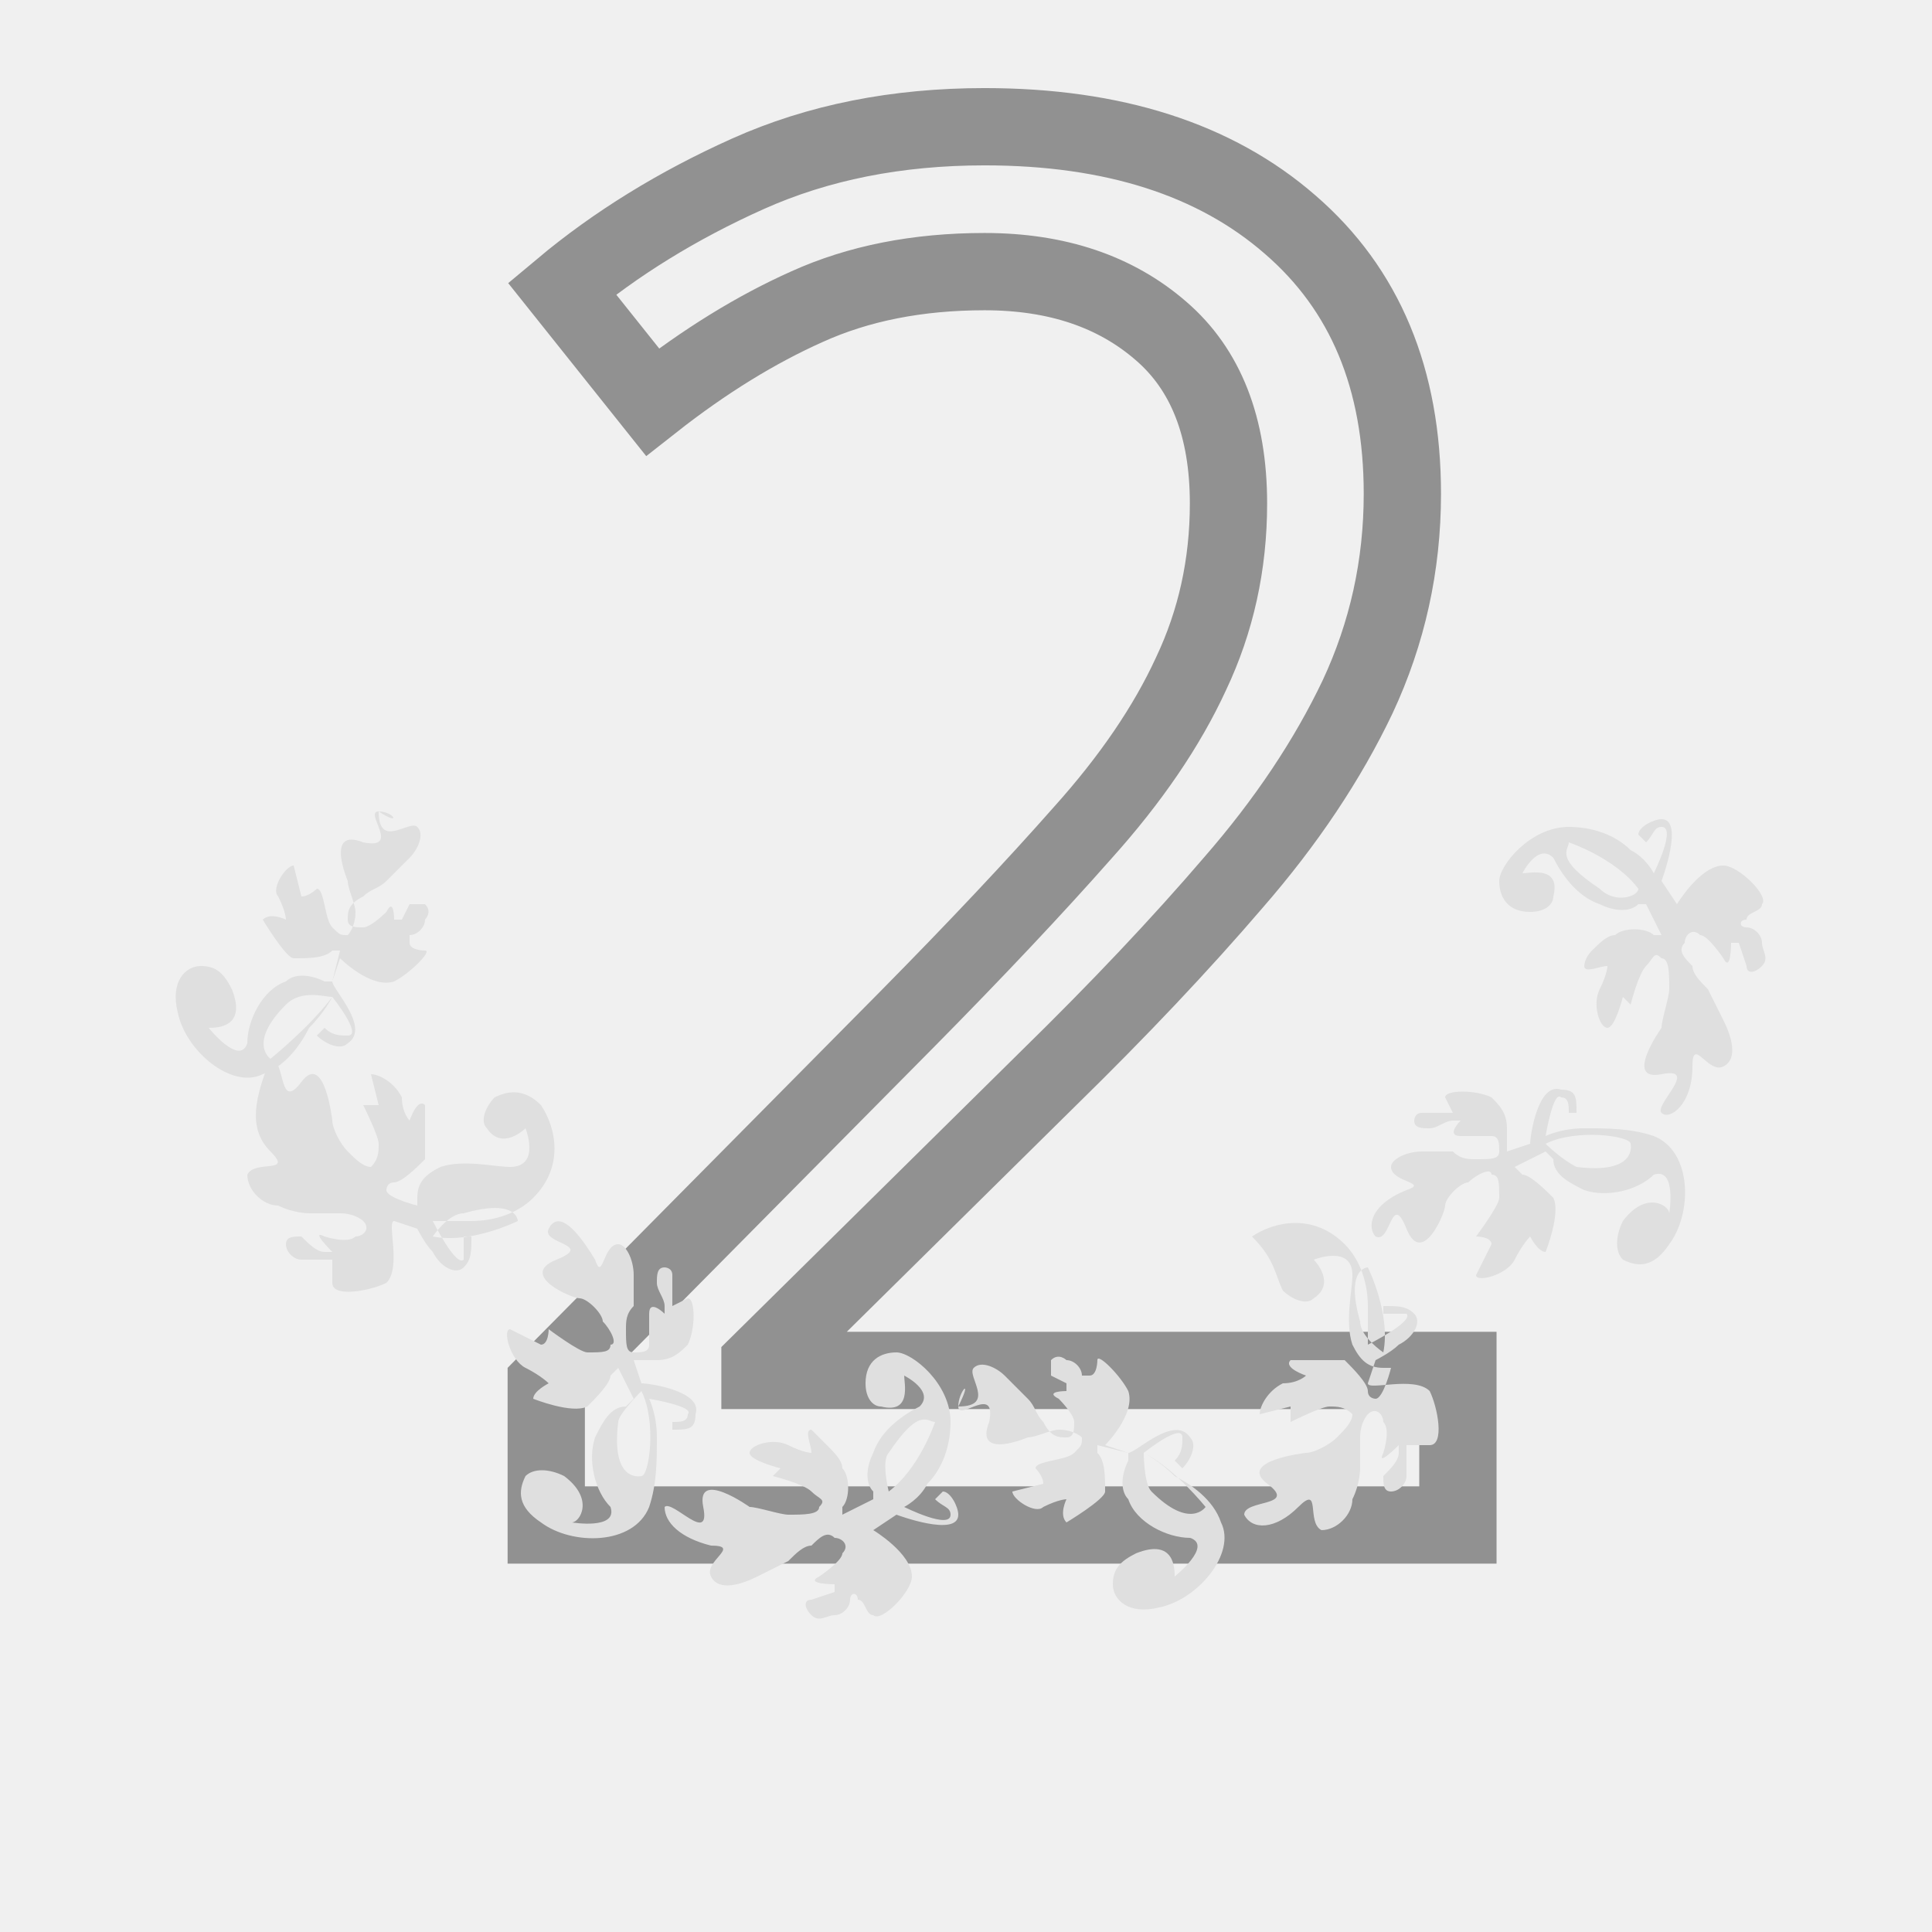
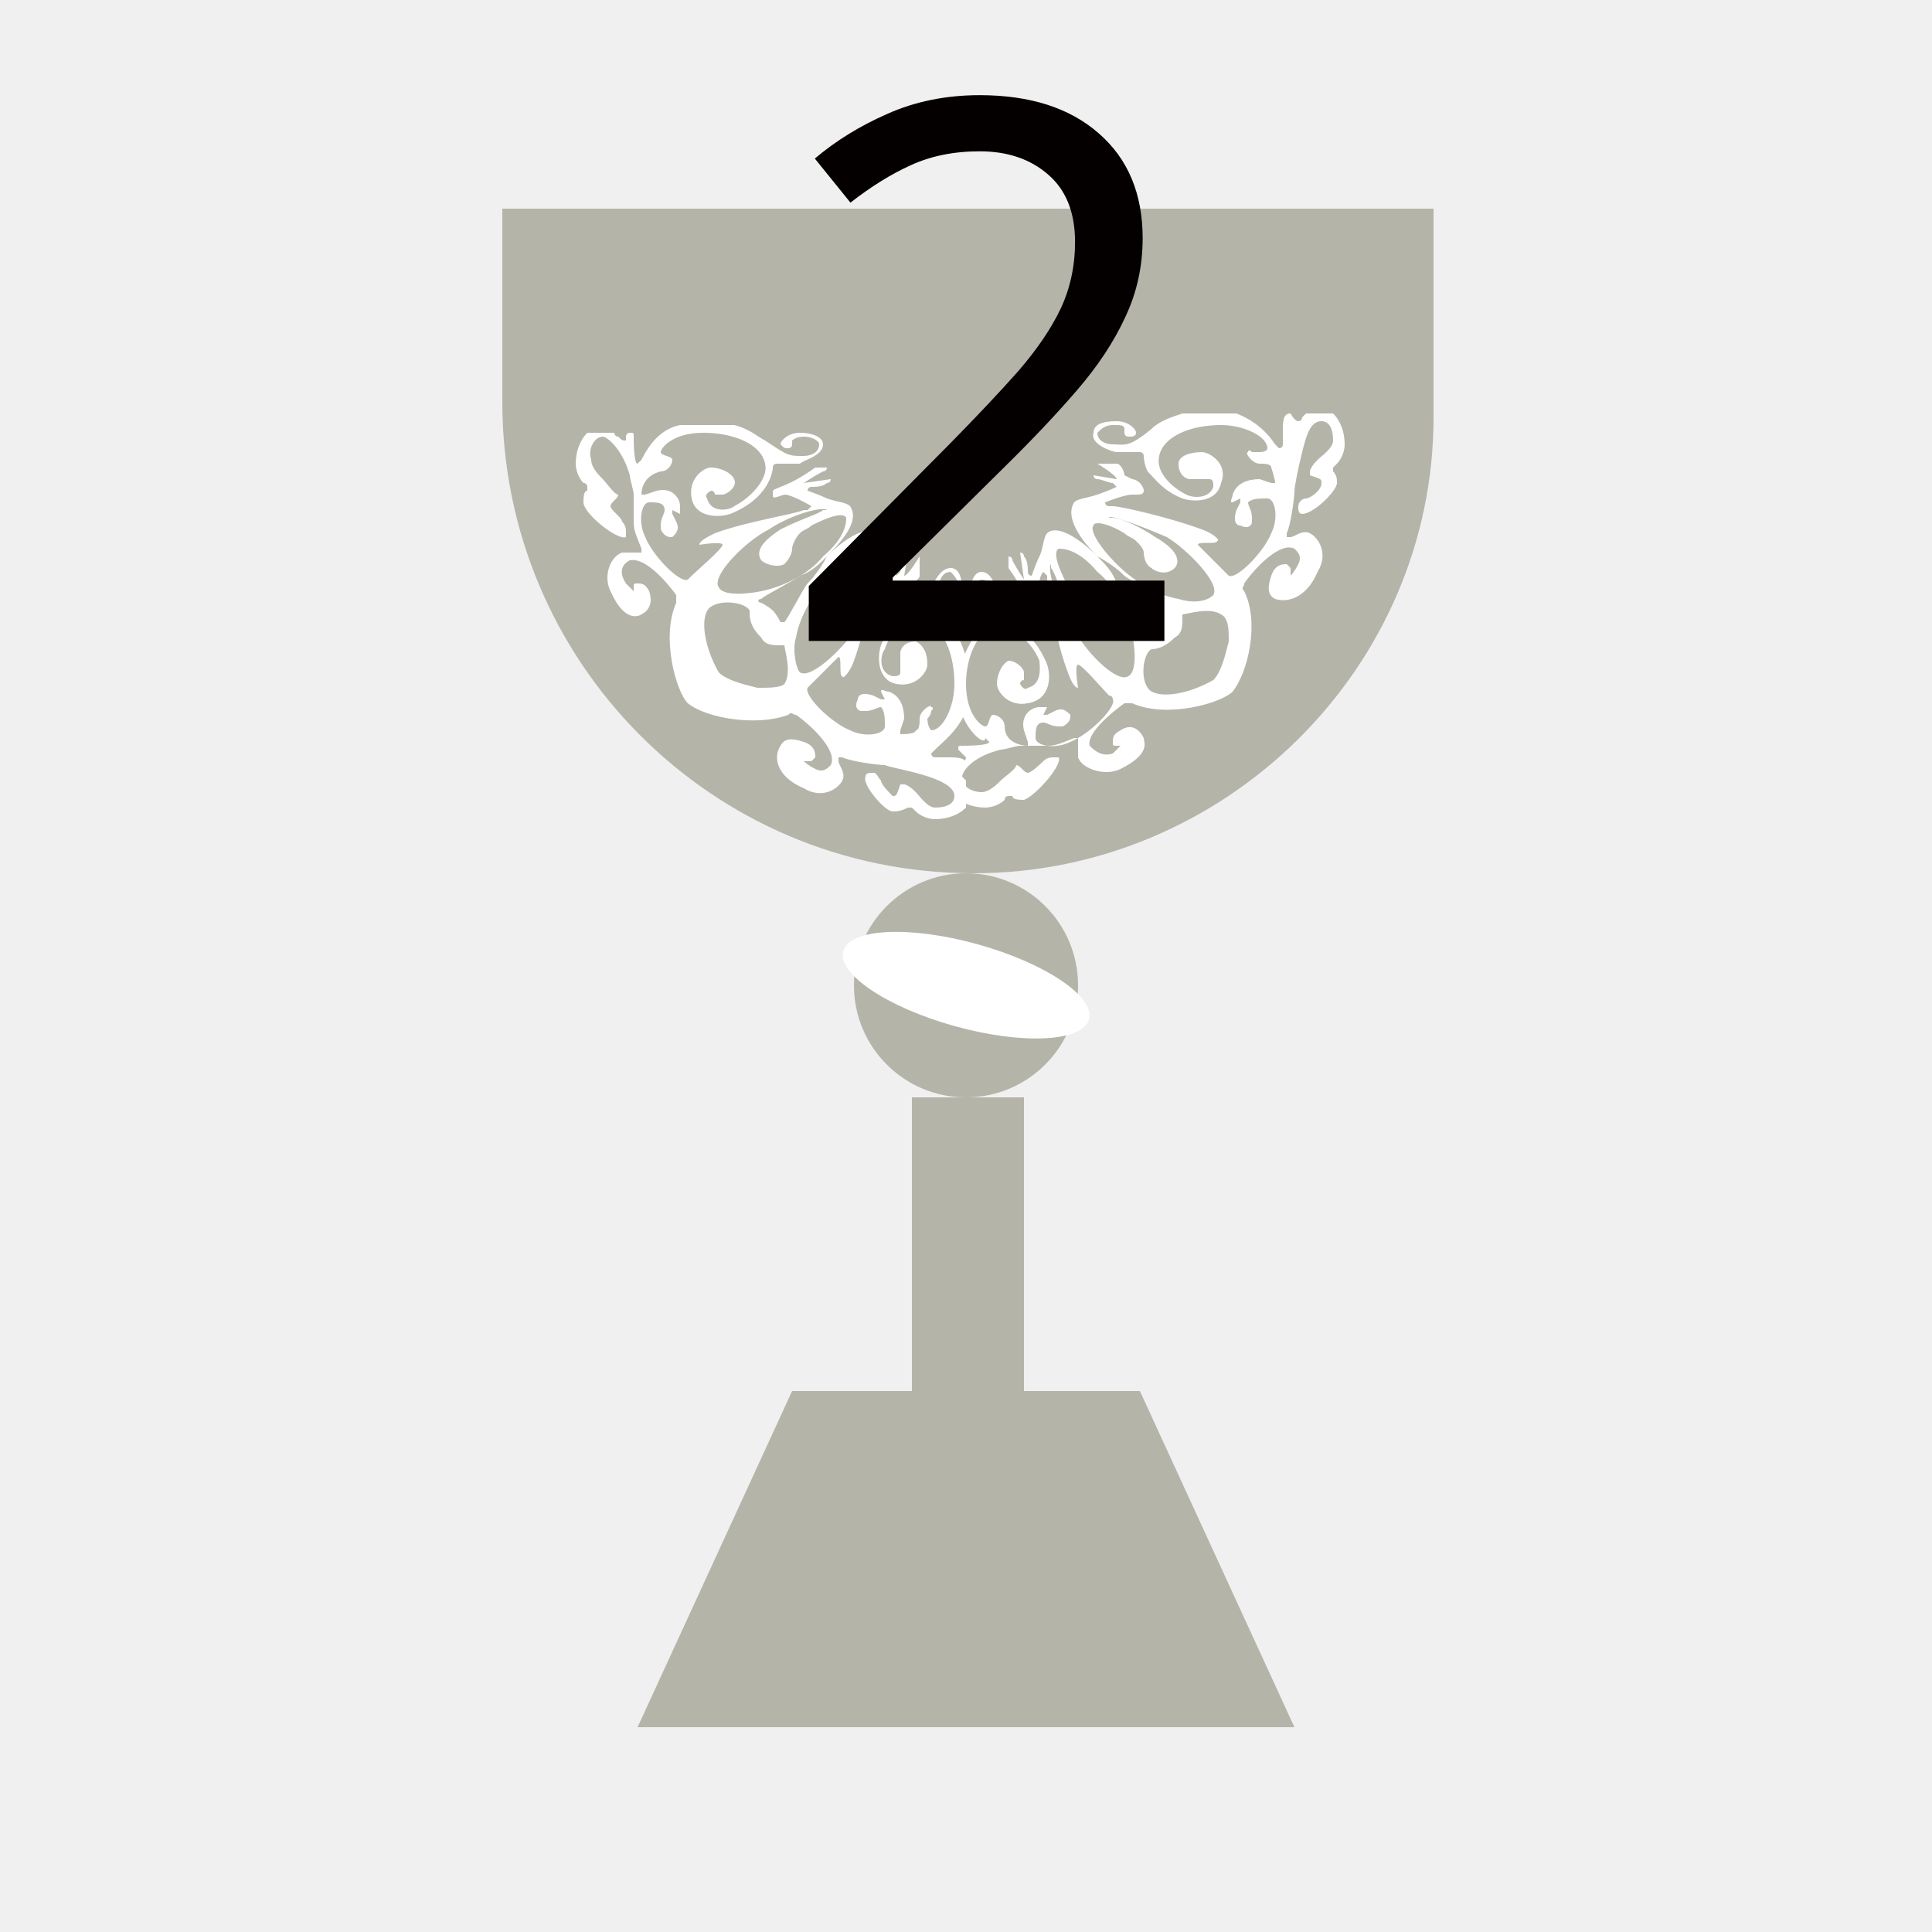
- <svg xmlns="http://www.w3.org/2000/svg" version="1.1" id="Layer_1" x="0px" y="0px" viewBox="0 0 25 25" style="enable-background:new 0 0 25 25;" xml:space="preserve">
+ <svg xmlns="http://www.w3.org/2000/svg" version="1.1" id="Layer_1" x="0px" y="0px" viewBox="0 0 50 50" style="enable-background:new 0 0 50 50;" xml:space="preserve">
  <style type="text/css">
- 	.st0{fill:none;stroke:#919191;stroke-miterlimit:10;}
- 	.st1{font-family:'Castellar';}
- 	.st2{font-size:25px;}
- 	.st3{fill:none;}
- 	.st4{fill:#DFDFDF;}
+ 	.st0{fill:#B4B4A9;}
+ 	.st1{fill:#FFFFFF;}
+ 	.st2{fill:#040000;}
+ 	.st3{font-family:'MyriadPro-Regular';}
+ 	.st4{font-size:19.519px;}
</style>
-   <text transform="matrix(1 0 0 1 5.8653 19.7336)" class="st0 st1 st2">2</text>
+   <circle class="st0" cx="25" cy="25.5" r="2.9" />
+   <rect x="23.6" y="28.4" class="st0" width="2.9" height="7.6" />
+   <polygon class="st0" points="33.5,44.7 16.5,44.7 20.5,36 29.5,36 " />
+   <ellipse transform="matrix(0.2678 -0.9635 0.9635 0.2678 -6.2617 42.7549)" class="st1" cx="25" cy="25.5" rx="1.1" ry="3.3" />
+   <path class="st0" d="M25.2,22.6L25.2,22.6c-6.8,0-12.2-5.5-12.2-12.2v-5h24.1v5.4C37.1,17.3,31.7,22.6,25.2,22.6z" />
  <g>
    <g>
      <g>
        <g>
-           <g>
-             <g>
-               <path class="st3" d="M12.5,13.4l-0.1,11.1c3.6,0.1,7.3-1.4,9.9-4c2.6-2.5,4.2-6.2,4.2-9.8l-11.1-0.1c0,0.8-0.3,1.5-0.8,2        C13.9,13.1,13.2,13.4,12.5,13.4z" />
-             </g>
-             <path class="st4" d="M16.8,19.5c0.3-0.3,0.1,0.2,0.3,0.3c0.2,0,0.4-0.2,0.4-0.4c0.1-0.2,0.1-0.4,0.1-0.4c0-0.1,0-0.2,0-0.4       c0-0.2,0.1-0.3,0.1-0.3c0.1-0.1,0.2,0,0.2,0.1c0.1,0.1,0,0.4,0,0.4c-0.1,0.2,0.2-0.1,0.2-0.1v0.1c0,0.1-0.1,0.2-0.2,0.3       c0,0.1,0,0.2,0.1,0.2s0.2-0.1,0.2-0.2s0-0.2,0-0.3c0-0.1,0-0.1,0-0.1h0.3c0.2,0,0.1-0.5,0-0.7c-0.2-0.2-0.8,0-0.8-0.1l0.1-0.3       c0,0,0.2-0.1,0.3-0.2c0.2-0.1,0.3-0.3,0.2-0.4c-0.1-0.1-0.2-0.1-0.4-0.1V17c0.1,0,0.2,0,0.3,0c0.1,0.1-0.5,0.4-0.5,0.4       s0-0.2,0-0.5s-0.1-0.6-0.3-0.8c-0.4-0.4-0.9-0.3-1.2-0.1c0.3,0.3,0.3,0.5,0.4,0.7c0.1,0.1,0.3,0.2,0.4,0.1c0.3-0.2,0-0.5,0-0.5       s0.5-0.2,0.5,0.2c0,0.2-0.1,0.6,0,0.9c0.1,0.2,0.2,0.3,0.4,0.3H18c0,0-0.1,0.4-0.2,0.4c0,0-0.1,0-0.1-0.1s-0.2-0.3-0.3-0.4       c-0.1,0-0.2,0-0.4,0c-0.1,0-0.3,0-0.3,0c-0.1,0.1,0.2,0.2,0.2,0.2s-0.1,0.1-0.3,0.1c-0.2,0.1-0.3,0.3-0.3,0.4l0.4-0.1v0.2       c0,0,0.4-0.2,0.5-0.2s0.2,0,0.3,0.1c0,0.1-0.1,0.2-0.2,0.3c-0.1,0.1-0.3,0.2-0.4,0.2c0,0-0.9,0.1-0.5,0.4s-0.3,0.2-0.3,0.4       C16.2,19.8,16.5,19.8,16.8,19.5z M17.6,17.1c-0.2-0.7,0.1-0.7,0.1-0.7s0.3,0.6,0.2,1.1C17.9,17.5,17.6,17.3,17.6,17.1z" />
-             <path class="st4" d="M21.9,13.8c0-0.4,0.2,0.1,0.4,0s0.1-0.4,0-0.6s-0.2-0.4-0.2-0.4c-0.1-0.1-0.2-0.2-0.2-0.3       c-0.1-0.1-0.2-0.2-0.1-0.3c0-0.1,0.1-0.2,0.2-0.1c0.1,0,0.3,0.3,0.3,0.3c0.1,0.2,0.1-0.2,0.1-0.2h0.1l0.1,0.3       c0,0.1,0.1,0.1,0.2,0c0.1-0.1,0-0.2,0-0.3c0-0.1-0.1-0.2-0.2-0.2c-0.1,0-0.1-0.1,0-0.1c0-0.1,0.2-0.1,0.2-0.2       c0.1-0.1-0.3-0.5-0.5-0.5c-0.3,0-0.6,0.5-0.6,0.5l-0.2-0.3c0,0,0.3-0.8,0-0.8c-0.1,0-0.3,0.1-0.3,0.2l0.1,0.1       c0.1-0.1,0.1-0.2,0.2-0.2c0.2,0-0.1,0.6-0.1,0.6s-0.1-0.2-0.3-0.3c-0.2-0.2-0.5-0.3-0.8-0.3c-0.5,0-0.9,0.5-0.9,0.7       s0.1,0.4,0.4,0.4c0.2,0,0.3-0.1,0.3-0.2c0.1-0.4-0.3-0.3-0.4-0.3c0,0,0.2-0.4,0.4-0.2c0.1,0.2,0.3,0.5,0.6,0.6       c0.2,0.1,0.4,0.1,0.5,0c0,0,0,0,0.1,0l0.2,0.4h-0.1c-0.1-0.1-0.4-0.1-0.5,0c-0.1,0-0.2,0.1-0.3,0.2c-0.1,0.1-0.1,0.2-0.1,0.2       c0,0.1,0.2,0,0.3,0c0,0,0,0.1-0.1,0.3c-0.1,0.2,0,0.5,0.1,0.5s0.2-0.4,0.2-0.4l0.1,0.1c0,0,0.1-0.4,0.2-0.5       c0.1-0.1,0.1-0.2,0.2-0.1c0.1,0,0.1,0.2,0.1,0.4c0,0.1-0.1,0.4-0.1,0.5c0,0-0.5,0.7,0,0.6s-0.1,0.4,0,0.5S21.9,14.3,21.9,13.8z        M20.7,11.5c-0.6-0.4-0.4-0.5-0.4-0.6c0,0,0.6,0.2,0.9,0.6C21.2,11.6,20.9,11.7,20.7,11.5z" />
-             <path class="st4" d="M17.8,16c0.2,0.1,0.2-0.6,0.4-0.1c0.2,0.5,0.5-0.2,0.5-0.3c0-0.1,0.2-0.3,0.3-0.3c0.1-0.1,0.3-0.2,0.3-0.1       c0.1,0,0.1,0.1,0.1,0.3c0,0.1-0.3,0.5-0.3,0.5s0.2,0,0.2,0.1l-0.2,0.4c0,0.1,0.4,0,0.5-0.2c0.1-0.2,0.2-0.3,0.2-0.3       s0.1,0.2,0.2,0.2c0,0,0.2-0.5,0.1-0.7c-0.1-0.1-0.3-0.3-0.4-0.3l-0.1-0.1l0.4-0.2c0,0,0,0,0.1,0.1c0,0.2,0.2,0.3,0.4,0.4       c0.3,0.1,0.7,0,0.9-0.2c0.3-0.1,0.2,0.5,0.2,0.5c0-0.1-0.3-0.3-0.6,0.1c-0.1,0.2-0.1,0.4,0,0.5c0.2,0.1,0.4,0.1,0.6-0.2       c0.3-0.4,0.3-1.2-0.2-1.4c-0.3-0.1-0.6-0.1-0.9-0.1c-0.3,0-0.5,0.1-0.5,0.1s0.1-0.6,0.2-0.5c0.1,0,0.1,0.1,0.1,0.2h0.1       c0-0.2,0-0.3-0.2-0.3c-0.3-0.1-0.4,0.6-0.4,0.7l-0.3,0.1c0,0,0-0.1,0-0.3c0-0.2-0.1-0.3-0.2-0.4c-0.2-0.1-0.6-0.1-0.6,0       l0.1,0.2c0,0,0,0-0.1,0s-0.2,0-0.3,0c-0.1,0-0.1,0.1-0.1,0.1c0,0.1,0.1,0.1,0.2,0.1s0.2-0.1,0.3-0.1h0.1c0,0-0.2,0.2,0,0.2       c0,0,0.3,0,0.4,0s0.1,0.1,0.1,0.2S19.3,15,19.1,15c-0.1,0-0.2,0-0.3-0.1c0,0-0.2,0-0.4,0c-0.2,0-0.4,0.1-0.4,0.2       c0,0.2,0.5,0.2,0.2,0.3C17.7,15.6,17.7,15.9,17.8,16z M20,14.8c0.4-0.2,1.1-0.1,1.1,0c0,0,0.1,0.4-0.7,0.3       C20.2,15,20,14.8,20,14.8z" />
-             <path class="st4" d="M12.4,18.2c0,0.2,0.5-0.3,0.4,0.2c-0.2,0.5,0.5,0.2,0.5,0.2c0.1,0,0.3-0.1,0.4-0.1c0.2,0,0.3,0.1,0.3,0.1       c0,0.1,0,0.1-0.1,0.2s-0.5,0.1-0.5,0.2c0,0,0.1,0.1,0.1,0.2l-0.4,0.1c0,0.1,0.3,0.3,0.4,0.2c0.2-0.1,0.3-0.1,0.3-0.1       s-0.1,0.2,0,0.3c0,0,0.5-0.3,0.5-0.4c0-0.2,0-0.4-0.1-0.5c0-0.1,0-0.1,0-0.1l0.4,0.1v0.1c-0.1,0.2-0.1,0.4,0,0.5       c0.1,0.3,0.5,0.5,0.8,0.5c0.3,0.1-0.2,0.5-0.2,0.5c0-0.1,0-0.5-0.5-0.3c-0.2,0.1-0.3,0.2-0.3,0.4s0.2,0.4,0.6,0.3       c0.5-0.1,1-0.7,0.8-1.1c-0.1-0.3-0.4-0.5-0.6-0.6c-0.2-0.2-0.4-0.3-0.4-0.3s0.5-0.4,0.5-0.2c0,0.1,0,0.2-0.1,0.3l0.1,0.1       c0.1-0.1,0.2-0.3,0.1-0.4c-0.2-0.3-0.7,0.2-0.8,0.2l-0.3-0.1c0,0,0.4-0.4,0.3-0.7c-0.1-0.2-0.4-0.5-0.4-0.4c0,0,0,0.2-0.1,0.2       H14c0-0.1-0.1-0.2-0.2-0.2c0,0-0.1-0.1-0.2,0c0,0.1,0,0.1,0,0.2l0.2,0.1V18c0,0-0.3,0-0.1,0.1c0,0,0.2,0.2,0.2,0.3       c0,0.1,0,0.2-0.1,0.2s-0.2,0-0.3-0.2c-0.1-0.1-0.1-0.2-0.2-0.3c0,0-0.1-0.1-0.3-0.3c-0.1-0.1-0.3-0.2-0.4-0.1       S12.9,18.2,12.4,18.2C12.6,17.8,12.4,18,12.4,18.2z M14.8,18.8c0.4,0.2,0.8,0.7,0.8,0.7s-0.2,0.3-0.7-0.2       C14.8,19.2,14.8,18.8,14.8,18.8z" />
-           </g>
-           <g>
-             <g>
-               <path class="st3" d="M9.7,10.5l-11.2-0.1c-0.1,3.6,1.4,7.3,4,9.9c2.5,2.6,6.2,4.2,9.8,4.2l0.2-11.1c-0.8,0-1.5-0.3-2-0.8        C10,12,9.7,11.3,9.7,10.5z" />
-             </g>
-             <path class="st4" d="M3.5,14.9c0.3,0.3-0.2,0.1-0.3,0.3c0,0.2,0.2,0.4,0.4,0.4C3.8,15.7,4,15.7,4,15.7c0.1,0,0.2,0,0.4,0       c0.2,0,0.3,0.1,0.3,0.1c0.1,0.1,0,0.2-0.1,0.2c-0.1,0.1-0.4,0-0.4,0c-0.2-0.1,0.1,0.2,0.1,0.2H4.2c-0.1,0-0.2-0.1-0.3-0.2       c-0.1,0-0.2,0-0.2,0.1s0.1,0.2,0.2,0.2c0.1,0,0.2,0,0.3,0c0.1,0,0.1,0,0.1,0v0.3c0,0.2,0.5,0.1,0.7,0c0.2-0.2,0-0.8,0.1-0.8       l0.3,0.1c0,0,0.1,0.2,0.2,0.3c0.1,0.2,0.3,0.3,0.4,0.2c0.1-0.1,0.1-0.2,0.1-0.4H6c0,0.1,0,0.2,0,0.3c-0.1,0.1-0.4-0.5-0.4-0.5       s0.2,0,0.5,0s0.6-0.1,0.8-0.3c0.4-0.4,0.3-0.9,0.1-1.2c-0.2-0.2-0.4-0.2-0.6-0.1c-0.1,0.1-0.2,0.3-0.1,0.4c0.2,0.3,0.5,0,0.5,0       s0.2,0.5-0.2,0.5c-0.2,0-0.6-0.1-0.9,0c-0.2,0.1-0.3,0.2-0.3,0.4v0.1c0,0-0.4-0.1-0.4-0.2c0,0,0-0.1,0.1-0.1s0.3-0.2,0.4-0.3       c0-0.1,0-0.2,0-0.4c0-0.1,0-0.3,0-0.3c-0.1-0.1-0.2,0.2-0.2,0.2s-0.1-0.1-0.1-0.3c-0.1-0.2-0.3-0.3-0.4-0.3l0.1,0.4H4.7       c0,0,0.2,0.4,0.2,0.5s0,0.2-0.1,0.3c-0.1,0-0.2-0.1-0.3-0.2c-0.1-0.1-0.2-0.3-0.2-0.4c0,0-0.1-0.9-0.4-0.5s-0.2-0.3-0.4-0.3       C3.3,14.2,3.2,14.6,3.5,14.9z M6,15.7c0.7-0.2,0.7,0.1,0.7,0.1S6.1,16.1,5.6,16C5.6,16,5.8,15.7,6,15.7z" />
-             <path class="st4" d="M9.2,20c0.4,0-0.1,0.2,0,0.4c0.1,0.2,0.4,0.1,0.6,0s0.4-0.2,0.4-0.2c0.1-0.1,0.2-0.2,0.3-0.2       c0.1-0.1,0.2-0.2,0.3-0.1c0.1,0,0.2,0.1,0.1,0.2c0,0.1-0.3,0.3-0.3,0.3c-0.2,0.1,0.2,0.1,0.2,0.1v0.1l-0.3,0.1       c-0.1,0-0.1,0.1,0,0.2s0.2,0,0.3,0c0.1,0,0.2-0.1,0.2-0.2c0-0.1,0.1-0.1,0.1,0c0.1,0,0.1,0.2,0.2,0.2c0.1,0.1,0.5-0.3,0.5-0.5       c0-0.3-0.5-0.6-0.5-0.6l0.3-0.2c0,0,0.8,0.3,0.8,0c0-0.1-0.1-0.3-0.2-0.3l-0.1,0.1c0.1,0.1,0.2,0.1,0.2,0.2       c0,0.2-0.6-0.1-0.6-0.1s0.2-0.1,0.3-0.3c0.2-0.2,0.3-0.5,0.3-0.8c0-0.5-0.5-0.9-0.7-0.9s-0.4,0.1-0.4,0.4       c0,0.2,0.1,0.3,0.2,0.3c0.4,0.1,0.3-0.3,0.3-0.4c0,0,0.4,0.2,0.2,0.4c-0.2,0.1-0.5,0.3-0.6,0.6c-0.1,0.2-0.1,0.4,0,0.5       c0,0,0,0,0,0.1l-0.4,0.2v-0.1c0.1-0.1,0.1-0.4,0-0.5c0-0.1-0.1-0.2-0.2-0.3c-0.1-0.1-0.2-0.2-0.2-0.2c-0.1,0,0,0.2,0,0.3       c0,0-0.1,0-0.3-0.1c-0.2-0.1-0.5,0-0.5,0.1s0.4,0.2,0.4,0.2L10,19.1c0,0,0.4,0.1,0.5,0.2s0.2,0.1,0.1,0.2       c0,0.1-0.2,0.1-0.4,0.1c-0.1,0-0.4-0.1-0.5-0.1c0,0-0.7-0.5-0.6,0s-0.4-0.1-0.5,0C8.6,19.7,8.8,19.9,9.2,20z M11.5,18.8       c0.4-0.6,0.5-0.4,0.6-0.4c0,0-0.2,0.6-0.6,0.9C11.5,19.3,11.4,18.9,11.5,18.8z" />
-             <path class="st4" d="M7.1,15.9c-0.1,0.2,0.6,0.2,0.1,0.4c-0.5,0.2,0.2,0.5,0.3,0.5c0.1,0,0.3,0.2,0.3,0.3       c0.1,0.1,0.2,0.3,0.1,0.3c0,0.1-0.1,0.1-0.3,0.1c-0.1,0-0.5-0.3-0.5-0.3s0,0.2-0.1,0.2l-0.4-0.2c-0.1,0,0,0.4,0.2,0.5       s0.3,0.2,0.3,0.2S6.9,18,6.9,18.1c0,0,0.5,0.2,0.7,0.1c0.1-0.1,0.3-0.3,0.3-0.4L8,17.7l0.2,0.4c0,0,0,0-0.1,0.1       c-0.2,0-0.3,0.2-0.4,0.4c-0.1,0.3,0,0.7,0.2,0.9c0.1,0.3-0.5,0.2-0.5,0.2c0.1,0,0.3-0.3-0.1-0.6c-0.2-0.1-0.4-0.1-0.5,0       c-0.1,0.2-0.1,0.4,0.2,0.6C7.4,20,8.2,20,8.4,19.5c0.1-0.3,0.1-0.6,0.1-0.9s-0.1-0.5-0.1-0.5s0.6,0.1,0.5,0.2       c0,0.1-0.1,0.1-0.2,0.1v0.1c0.2,0,0.3,0,0.3-0.2c0.1-0.3-0.6-0.4-0.7-0.4l-0.1-0.3c0,0,0.1,0,0.3,0c0.2,0,0.3-0.1,0.4-0.2       c0.1-0.2,0.1-0.6,0-0.6l-0.2,0.1c0,0,0,0,0-0.1s0-0.2,0-0.3c0-0.1-0.1-0.1-0.1-0.1c-0.1,0-0.1,0.1-0.1,0.2s0.1,0.2,0.1,0.3V17       c0,0-0.2-0.2-0.2,0c0,0,0,0.3,0,0.4s-0.1,0.1-0.2,0.1s-0.1-0.1-0.1-0.3c0-0.1,0-0.2,0.1-0.3c0,0,0-0.2,0-0.4       c0-0.2-0.1-0.4-0.2-0.4c-0.2,0-0.2,0.5-0.3,0.2C7.4,15.8,7.2,15.7,7.1,15.9z M8.3,18c0.2,0.4,0.1,1.1,0,1.1       c0,0-0.4,0.1-0.3-0.7C8,18.3,8.3,18,8.3,18z" />
-             <path class="st4" d="M4.9,10.5c-0.2,0,0.3,0.5-0.2,0.4c-0.5-0.2-0.2,0.5-0.2,0.5c0,0.1,0.1,0.3,0.1,0.4c0,0.2-0.1,0.3-0.1,0.3       c-0.1,0-0.1,0-0.2-0.1s-0.1-0.5-0.2-0.5c0,0-0.1,0.1-0.2,0.1l-0.1-0.4c-0.1,0-0.3,0.3-0.2,0.4c0.1,0.2,0.1,0.3,0.1,0.3       s-0.2-0.1-0.3,0c0,0,0.3,0.5,0.4,0.5c0.2,0,0.4,0,0.5-0.1c0.1,0,0.1,0,0.1,0l-0.1,0.4H4.2c-0.2-0.1-0.4-0.1-0.5,0       c-0.3,0.1-0.5,0.5-0.5,0.8c-0.1,0.3-0.5-0.2-0.5-0.2c0.1,0,0.5,0,0.3-0.5c-0.1-0.2-0.2-0.3-0.4-0.3s-0.4,0.2-0.3,0.6       c0.1,0.5,0.7,1,1.1,0.8c0.3-0.1,0.5-0.4,0.6-0.6c0.2-0.2,0.3-0.4,0.3-0.4s0.4,0.5,0.2,0.5c-0.1,0-0.2,0-0.3-0.1l-0.1,0.1       c0.1,0.1,0.3,0.2,0.4,0.1c0.3-0.2-0.2-0.7-0.2-0.8l0.1-0.3c0,0,0.4,0.4,0.7,0.3c0.2-0.1,0.5-0.4,0.4-0.4c0,0-0.2,0-0.2-0.1       v-0.1c0.1,0,0.2-0.1,0.2-0.2c0,0,0.1-0.1,0-0.2c-0.1,0-0.1,0-0.2,0l-0.1,0.2H5.1c0,0,0-0.3-0.1-0.1c0,0-0.2,0.2-0.3,0.2       c-0.1,0-0.2,0-0.2-0.1s0-0.2,0.2-0.3c0.1-0.1,0.2-0.1,0.3-0.2c0,0,0.1-0.1,0.3-0.3c0.1-0.1,0.2-0.3,0.1-0.4S4.9,11,4.9,10.5       C5.2,10.7,5.1,10.5,4.9,10.5z M4.3,12.9c-0.3,0.4-0.8,0.8-0.8,0.8S3.2,13.5,3.7,13C3.9,12.8,4.2,12.9,4.3,12.9z" />
-           </g>
+           <path class="st1" d="M24.9,18.5l0-1.4c0.1-0.3,0.3-0.6,0.4-0.8c0.4-0.5,0.4-0.6,0.4-0.9c0-0.2-0.1-0.4-0.3-0.4      c-0.1,0-0.2,0.2-0.2,0.4c0,0.2,0.1,0.3,0.1,0.3c0,0,0.1,0,0.1,0c0.1,0,0.1,0.1,0.1,0.1c0,0.1,0,0.1-0.1,0.1      c-0.1,0-0.3-0.2-0.3-0.5c0-0.3,0.1-0.6,0.3-0.6c0.3,0,0.4,0.5,0.4,0.6c0,0.2,0,0.4,0,0.5c0,0,0,0.1,0,0.1c0,0,0,0.1,0.1,0.1      c0.1,0,0.8,0.1,1.2,1.1c0.1,0.3,0.1,0.9-0.5,1c-0.5,0.1-0.8-0.3-0.8-0.5c0-0.2,0.1-0.5,0.3-0.6c0.2,0,0.4,0.2,0.4,0.3      c0,0.1,0,0.2,0,0.2c-0.1,0-0.1,0.1-0.1,0.1c0,0,0.1,0.2,0.2,0.1c0.4-0.1,0.3-0.6,0.3-0.7c-0.2-0.5-0.7-0.9-1.1-0.9      c-0.5,0.1-0.8,0.8-0.8,1.5c0,0.8,0.4,1.1,0.5,1.1c0.1,0,0.1-0.3,0.2-0.3c0.1,0,0.3,0.1,0.3,0.3c0,0.4,0.4,0.5,0.6,0.5      c0,0,0,0,0-0.1c0,0-0.1-0.3-0.1-0.3c-0.1-0.4,0.2-0.6,0.4-0.6c0,0,0.2,0,0.2,0c0,0-0.1,0.2-0.1,0.2c0,0,0,0,0.1,0      c0,0,0.2-0.1,0.2-0.1c0.2-0.1,0.3,0,0.4,0.1c0,0.1,0,0.2-0.2,0.3c0,0-0.1,0-0.1,0c-0.2,0-0.3-0.1-0.4-0.1      c-0.2,0-0.2,0.2-0.2,0.4c0,0.2,0.5,0.3,0.9,0.1c0.5-0.2,1.2-0.9,1.1-1.1c0,0,0-0.1-0.1-0.1c-0.1-0.1-0.7-0.8-0.8-0.8      c-0.1,0,0,0.6,0,0.6c-0.1,0-0.2-0.2-0.3-0.5c-0.3-0.8-0.5-2.2-0.5-2.3c0,0,0-0.1,0-0.1c0,0-0.1-0.1-0.1-0.1c0,0-0.1,0.1-0.1,0.3      c-0.1,0.1-0.1,0.3-0.1,0.4c0.1,0.3,0.1,0.3,0,0.3c0,0-0.1,0-0.1,0c-0.1-0.1-0.1-0.4-0.6-1.1c0,0,0-0.1,0-0.1c0-0.1,0-0.2,0-0.2      c0,0,0.1,0,0.1,0.1c0.1,0.2,0.3,0.5,0.3,0.5c0,0-0.1-0.7-0.1-0.7c0,0,0.1,0,0.1,0.1c0.1,0.1,0.1,0.3,0.1,0.4c0,0,0,0.1,0.1,0.1      c0,0,0.1-0.3,0.2-0.5c0.1-0.2,0.1-0.5,0.2-0.6c0.2-0.2,0.7,0,1.3,0.6c0.2,0.2,0.4,0.4,0.5,0.7c0.1,0.1,0.5,0.9,0.6,1      c0,0.1,0.1,0.1,0.1,0c0,0,0.1-0.2,0.2-0.3l0,0l0,0c0.1-0.1,0.3-0.2,0.3-0.2c0,0,0-0.1,0-0.1c-0.1-0.1-0.9-0.5-1-0.6      c-0.2-0.2-0.5-0.4-0.7-0.5c-0.6-0.6-0.8-1.1-0.6-1.4c0.1-0.1,0.3-0.1,0.6-0.2c0.3-0.1,0.5-0.2,0.5-0.2c0,0,0,0-0.1-0.1      c-0.1,0-0.3-0.1-0.4-0.1c-0.1,0-0.1-0.1-0.1-0.1c0,0,0.6,0.1,0.6,0.1c0-0.1-0.5-0.4-0.5-0.4c0,0,0.4,0,0.5,0      c0.1,0,0.2,0.2,0.2,0.3c0,0,0.2,0.1,0.2,0.1c0.1,0,0.2,0.1,0.2,0.1c0,0,0.1,0.1,0.1,0.2c0,0.1-0.1,0.1-0.2,0.1c0,0-0.1,0-0.1,0      c-0.2,0-0.7,0.2-0.7,0.2c0,0,0,0.1,0.1,0.1c0,0,0.1,0,0.1,0c0.2,0,1.5,0.3,2.3,0.6c0.3,0.1,0.5,0.3,0.4,0.3c0,0.1-0.5,0-0.5,0.1      c0,0,0,0,0.1,0.1c0.1,0.1,0.2,0.2,0.4,0.4c0.2,0.2,0.3,0.3,0.3,0.3c0.2,0.1,0.9-0.6,1.1-1.1c0.2-0.4,0.1-0.9-0.1-0.9      c-0.2,0-0.4,0-0.5,0.1c0,0.1,0.1,0.2,0.1,0.4c0,0,0,0.1,0,0.1c0,0.1-0.1,0.2-0.3,0.1c-0.1,0-0.2-0.1-0.1-0.4      c0,0,0.1-0.2,0.1-0.2c0,0,0-0.1,0-0.1c0,0-0.2,0.1-0.2,0.1c-0.1,0,0-0.1,0-0.2c0.1-0.3,0.4-0.4,0.7-0.4c0,0,0.3,0.1,0.3,0.1      c0,0,0.1,0,0.1,0c0-0.1-0.1-0.4-0.1-0.4c0-0.1-0.2-0.1-0.3-0.1c-0.2,0-0.4-0.3-0.3-0.3c0,0,0-0.1,0.1,0c0,0,0.1,0,0.2,0      c0,0,0.2,0,0.2-0.1c0-0.3-0.6-0.6-1.2-0.6c-0.8,0-1.5,0.3-1.6,0.8c-0.1,0.4,0.3,0.8,0.7,1c0.2,0.1,0.6,0.1,0.7-0.2      c0-0.1,0-0.2-0.1-0.2c0,0-0.1,0-0.2,0c-0.1,0-0.2,0-0.3,0c-0.1,0-0.3-0.1-0.3-0.4c0-0.2,0.3-0.3,0.6-0.3c0.2,0,0.7,0.3,0.5,0.8      c-0.1,0.5-0.7,0.5-1,0.4c-0.5-0.2-0.7-0.5-0.9-0.7c-0.1-0.2-0.1-0.4-0.1-0.4c0,0,0-0.1-0.1-0.1c0,0,0,0-0.1,0      c-0.1,0-0.4,0-0.5,0c-0.1,0-0.7-0.2-0.6-0.5c0-0.2,0.2-0.3,0.6-0.3c0.3,0,0.5,0.2,0.5,0.3c0,0.1-0.1,0.1-0.2,0.1      c0,0-0.1,0-0.1-0.1c0,0,0-0.1,0-0.1c0-0.1-0.1-0.1-0.3-0.1c-0.2,0-0.3,0.1-0.4,0.2c0,0.2,0.2,0.3,0.4,0.3c0.3,0,0.4,0.1,1-0.4      c0.2-0.2,0.5-0.3,0.8-0.4h1.4c0.5,0.2,0.8,0.5,1,0.8c0,0,0.1,0.1,0.1,0.1c0,0,0.1,0,0.1-0.1c0,0,0-0.3,0-0.3      c0-0.3,0-0.5,0.2-0.5c0,0,0.1,0.2,0.2,0.2c0,0,0.1,0,0.1-0.1l0.1-0.1h0.7c0.2,0.2,0.3,0.5,0.3,0.8c0,0.2-0.1,0.4-0.2,0.5      c0,0-0.1,0.1-0.1,0.1c0,0,0,0.1,0,0.1c0.1,0.1,0.1,0.2,0.1,0.3c0,0.2-0.6,0.8-0.9,0.8c-0.1,0-0.1-0.1-0.1-0.2      c0-0.1,0.1-0.2,0.2-0.2c0.1,0,0.4-0.2,0.4-0.4c0-0.1,0-0.1-0.3-0.2c0,0,0,0,0-0.1c0,0,0-0.1,0.2-0.3c0.1-0.1,0.4-0.3,0.4-0.5      c0-0.3-0.1-0.5-0.3-0.5c-0.3,0-0.4,0.4-0.5,0.8c-0.1,0.4-0.2,0.9-0.2,1c0,0.2-0.1,0.9-0.2,1.1c0,0,0,0.1,0,0.1c0,0,0,0,0.1,0      c0.1,0,0.3-0.2,0.5-0.1c0.2,0.1,0.5,0.5,0.2,1c-0.3,0.7-0.8,0.8-1.1,0.7c-0.2-0.1-0.2-0.3-0.1-0.6c0.1-0.3,0.3-0.3,0.4-0.3      c0,0,0.1,0.1,0.1,0.1c0,0.1,0,0.1,0,0.2c0,0,0.1-0.1,0.2-0.3c0.1-0.2,0-0.3-0.1-0.4c-0.4-0.2-1.1,0.6-1.3,0.9      c0,0.1-0.1,0.1,0,0.2c0.4,0.8,0.1,2.1-0.3,2.6l0,0l0,0c-0.3,0.3-1.7,0.7-2.6,0.3c-0.1,0-0.2,0-0.2,0c0,0-1,0.7-0.9,1.1      c0.1,0.1,0.3,0.3,0.6,0.2c0.1-0.1,0.2-0.2,0.2-0.2c0,0-0.1,0-0.1,0c-0.1,0-0.1,0-0.1-0.1c0-0.1,0-0.2,0.2-0.3      c0.3-0.2,0.5,0,0.6,0.2c0,0.1,0.2,0.4-0.6,0.8c-0.4,0.2-1,0-1.1-0.3c0-0.1,0-0.3,0-0.4c0,0,0-0.1,0-0.1c0,0,0,0-0.1,0      c-0.5,0.2-0.5,0.2-0.8,0.2c-0.1,0-0.5,0-0.6,0c-0.1,0-0.4,0.1-0.5,0.1c-0.8,0.2-1,0.6-1,0.7c0,0.3,0.3,0.4,0.5,0.4      c0.2,0,0.4-0.2,0.5-0.3c0.1-0.1,0.4-0.3,0.4-0.4c0.1,0,0.2,0.2,0.3,0.2c0.1,0,0.4-0.3,0.4-0.3c0.1-0.1,0.2-0.1,0.3-0.1      c0.1,0,0.1,0,0.1,0c0.1,0.2-0.6,1-0.9,1.1c-0.1,0-0.3,0-0.3-0.1c0,0-0.1,0-0.1,0c0,0-0.1,0-0.1,0.1c-0.1,0.1-0.3,0.2-0.5,0.2      c-0.3,0-0.6-0.1-0.8-0.3l0-0.7c0,0,0.1,0,0.1-0.1c0.1-0.1,0.2-0.1,0.2-0.2c0,0,0,0-0.1-0.1c0,0-0.1-0.1-0.1-0.1      c0-0.1,0-0.1,0.1-0.1c0.1,0,0.7,0,0.7-0.1c0,0,0,0-0.1-0.1C25.5,19.3,25.1,19,24.9,18.5z M31.4,15.4c0.2-0.3-0.7-1.2-1.2-1.5      c-0.7-0.3-1.5-0.6-1.5-0.5c0,0,0,0,0,0c0,0,0,0,0.1,0c0.1,0,0.5,0.1,1.1,0.5c0.7,0.4,0.6,0.7,0.5,0.8c-0.2,0.2-0.5,0.1-0.6,0      c-0.2-0.1-0.2-0.4-0.2-0.4c0-0.1-0.1-0.2-0.2-0.3c-0.1-0.1-0.2-0.1-0.3-0.2c-0.5-0.3-0.8-0.3-0.8-0.2c-0.1,0.1,0.1,0.5,0.6,1      c0.4,0.4,1,0.8,1.6,0.9C30.8,15.6,31.2,15.6,31.4,15.4z M29.8,16.8C29.8,16.8,29.7,16.8,29.8,16.8c-0.2,0.1-0.3,0.7-0.1,1      c0.2,0.3,1,0.2,1.7-0.2l0,0c0.2-0.2,0.3-0.6,0.4-1c0-0.3,0-0.6-0.2-0.7c-0.3-0.2-0.9,0-1,0c0,0,0,0.1,0,0.1c0,0.2,0,0.4-0.2,0.5      l0,0l0,0C30.2,16.7,30,16.8,29.8,16.8z M29.2,17.5c0.2-0.1,0.2-0.6,0.1-1.1c-0.1-0.5-0.4-1.2-0.9-1.6c-0.5-0.6-0.9-0.6-1-0.6      c-0.2,0.1,0.1,0.7,0.2,0.9c0.1,0.1,0.1,0.2,0.2,0.3c0.1,0.1,0.3,0.2,0.4,0.2c0.2,0,0.4,0.2,0.4,0.2c0.1,0.2,0,0.5-0.1,0.6      c-0.3,0.2-0.6-0.2-0.8-0.6c-0.3-0.6-0.4-1-0.5-1.1c0,0,0-0.1,0-0.1c0,0,0,0,0,0c-0.1,0.1,0.1,0.9,0.5,1.5      C28,16.8,28.9,17.7,29.2,17.5z" />
+         </g>
+         <g>
+           <path class="st1" d="M17.6,11H19c0.4,0.1,0.6,0.3,0.8,0.4c0.6,0.4,0.6,0.4,1,0.4c0.2,0,0.4-0.1,0.4-0.3c0-0.1-0.2-0.2-0.4-0.2      c-0.2,0-0.3,0.1-0.3,0.1c0,0,0,0.1,0,0.1c0,0.1-0.1,0.1-0.1,0.1c-0.1,0-0.1,0-0.2-0.1c0-0.1,0.2-0.3,0.5-0.3      c0.3,0,0.6,0.1,0.6,0.3c0,0.3-0.5,0.4-0.6,0.5c-0.2,0-0.4,0-0.5,0c0,0-0.1,0-0.1,0c0,0-0.1,0-0.1,0.1c0,0.1-0.1,0.8-1.1,1.2      c-0.3,0.1-0.9,0.1-1-0.4c-0.1-0.5,0.3-0.8,0.5-0.8c0.2,0,0.5,0.1,0.6,0.3c0.1,0.2-0.2,0.4-0.3,0.4c-0.1,0-0.2,0-0.2,0      c0-0.1-0.1-0.1-0.1-0.1c0,0-0.2,0.1-0.1,0.2c0.1,0.4,0.6,0.3,0.7,0.2c0.4-0.2,0.9-0.7,0.8-1.1c-0.1-0.5-0.8-0.8-1.6-0.8      c-0.8,0-1.1,0.4-1.1,0.5c0,0.1,0.3,0.1,0.3,0.2c0,0.1-0.1,0.3-0.3,0.3c-0.4,0.1-0.5,0.4-0.5,0.6c0,0,0,0,0.1,0      c0,0,0.3-0.1,0.3-0.1c0.4-0.1,0.6,0.2,0.6,0.4c0,0,0,0.2,0,0.2c0,0-0.2-0.1-0.2-0.1c0,0,0,0,0,0.1c0,0,0.1,0.2,0.1,0.2      c0.1,0.2,0,0.3-0.1,0.4c-0.1,0-0.2,0-0.3-0.2c0,0,0-0.1,0-0.1c0-0.2,0.1-0.3,0.1-0.4c0-0.2-0.2-0.2-0.4-0.2      c-0.2,0-0.3,0.5-0.1,0.9c0.2,0.5,0.9,1.2,1.1,1.1c0,0,0,0,0.1-0.1c0.1-0.1,0.8-0.7,0.8-0.8c0-0.1-0.6,0-0.6,0      c0-0.1,0.2-0.2,0.4-0.3c0.8-0.3,2.1-0.5,2.3-0.6c0,0,0.1,0,0.1,0c0,0,0.1-0.1,0.1-0.1c0,0-0.5-0.3-0.7-0.3      c-0.3,0.1-0.3,0.1-0.3,0c0,0,0-0.1,0-0.1c0.1-0.1,0.4-0.1,1.1-0.6c0,0,0.1,0,0.1,0c0.1,0,0.2,0,0.2,0c0,0,0,0.1-0.1,0.1      c-0.2,0.1-0.5,0.3-0.5,0.3c0,0,0.7-0.1,0.7-0.1c0,0,0,0.1-0.1,0.1c-0.1,0.1-0.3,0.1-0.4,0.1c0,0-0.1,0-0.1,0.1      c0,0,0.3,0.1,0.5,0.2c0.3,0.1,0.5,0.1,0.6,0.2c0.2,0.3,0,0.7-0.6,1.3c-0.2,0.2-0.4,0.4-0.7,0.5c-0.1,0.1-0.9,0.5-1,0.6      c-0.1,0-0.1,0.1,0,0.1c0,0,0.2,0.1,0.3,0.2l0,0l0,0c0.1,0.1,0.2,0.3,0.2,0.3c0,0,0.1,0,0.1,0c0.1-0.1,0.5-0.9,0.6-1      c0.2-0.2,0.4-0.5,0.5-0.7c0.6-0.6,1.1-0.8,1.4-0.6c0.2,0.1,0.1,0.4,0.2,0.6c0.1,0.3,0.2,0.5,0.2,0.5c0,0,0,0,0.1-0.1      c0-0.1,0.1-0.3,0.1-0.4c0-0.1,0.1-0.1,0.1-0.1c0,0-0.1,0.6-0.1,0.6c0.1,0,0.4-0.5,0.4-0.5c0,0,0,0.4,0,0.5      c0,0.1-0.2,0.2-0.3,0.2c0,0-0.1,0.2-0.1,0.2c0,0.1-0.1,0.2-0.1,0.2c0,0-0.1,0.1-0.2,0.1c-0.1,0-0.1-0.1-0.1-0.2c0,0,0-0.1,0-0.1      c0.1-0.2-0.2-0.7-0.2-0.7c0,0-0.1,0-0.1,0.1c0,0,0,0.1,0,0.1c-0.1,0.2-0.3,1.5-0.6,2.3c-0.1,0.3-0.3,0.5-0.3,0.4      c-0.1,0,0-0.5-0.1-0.5c0,0,0,0-0.1,0.1c-0.1,0.1-0.7,0.7-0.7,0.7c-0.1,0.2,0.6,0.9,1.1,1.1c0.4,0.2,0.9,0.1,0.9-0.1      c0-0.2,0-0.4-0.1-0.5c-0.1,0-0.2,0.1-0.4,0.1c0,0-0.1,0-0.1,0c-0.1,0-0.2-0.1-0.1-0.3c0-0.1,0.1-0.2,0.4-0.1      c0,0,0.2,0.1,0.2,0.1c0,0,0.1,0,0.1,0c0,0-0.1-0.2-0.1-0.2c0-0.1,0.1,0,0.2,0c0.3,0.1,0.4,0.4,0.4,0.7c0,0-0.1,0.3-0.1,0.3      c0,0,0,0.1,0,0.1c0.1,0,0.4,0,0.4-0.1c0.1,0,0.1-0.2,0.1-0.3c0-0.2,0.3-0.4,0.3-0.3c0,0,0.1,0,0,0.1c0,0,0,0.1-0.1,0.2      c0,0,0,0.2,0.1,0.3c0.3,0,0.6-0.6,0.6-1.2c0-0.8-0.3-1.5-0.8-1.6c-0.4-0.1-0.9,0.3-1,0.7c-0.1,0.1-0.2,0.6,0.2,0.7      c0.1,0,0.2,0,0.2-0.1c0,0,0-0.1,0-0.2c0-0.1,0-0.2,0-0.3c0-0.1,0.1-0.3,0.4-0.3c0.2,0.1,0.3,0.3,0.3,0.6c0,0.2-0.3,0.6-0.8,0.5      c-0.5-0.1-0.5-0.7-0.4-1c0.2-0.5,0.5-0.7,0.7-0.8C23.8,15.9,24,16,24,16c0,0,0.1,0,0.1-0.1c0,0,0,0,0-0.1c0-0.1,0-0.4,0-0.5      c0-0.1,0.2-0.6,0.5-0.6c0.2,0,0.3,0.2,0.3,0.6c0,0.3-0.2,0.5-0.3,0.5c-0.1,0-0.1-0.1-0.1-0.2c0,0,0-0.1,0.1-0.1c0,0,0.1,0,0.1,0      c0,0,0.1-0.1,0.1-0.3c0-0.2-0.1-0.3-0.2-0.4c-0.2,0-0.3,0.2-0.3,0.4c-0.1,0.3-0.1,0.4,0.3,1c0.2,0.2,0.3,0.5,0.4,0.8l0,1.4      c-0.2,0.5-0.6,0.8-0.8,1c0,0-0.1,0.1-0.1,0.1c0,0,0,0.1,0.1,0.1c0,0,0.3,0,0.3,0c0.3,0,0.5,0,0.5,0.2c0,0-0.2,0.1-0.2,0.2      c0,0,0,0.1,0.1,0.1l0.1,0.1l0,0.7c-0.2,0.2-0.5,0.3-0.8,0.3c-0.2,0-0.4-0.1-0.5-0.2c0,0-0.1-0.1-0.1-0.1c0,0-0.1,0-0.1,0      C23.3,21,23.2,21,23.1,21c-0.2,0-0.8-0.7-0.7-0.9c0-0.1,0.1-0.1,0.2-0.1c0.1,0,0.1,0.1,0.2,0.2c0,0.1,0.2,0.3,0.3,0.4      c0.1,0,0.1,0,0.2-0.3c0,0,0,0,0.1,0c0,0,0.1,0,0.3,0.2c0.1,0.1,0.3,0.4,0.5,0.4c0.3,0,0.5-0.1,0.5-0.3c0-0.5-1.6-0.7-1.8-0.8      c-0.2,0-0.9-0.1-1.1-0.2c0,0-0.1,0-0.1,0c0,0,0,0,0,0.1c0,0.1,0.2,0.3,0.1,0.5c-0.1,0.2-0.5,0.5-1,0.2c-0.7-0.3-0.8-0.8-0.6-1.1      c0.1-0.2,0.3-0.2,0.6-0.1c0.3,0.1,0.3,0.3,0.3,0.4c0,0-0.1,0.1-0.1,0.1c-0.1,0-0.1,0-0.2,0c0,0,0.1,0.1,0.3,0.2      c0.2,0.1,0.3,0,0.4-0.1c0.2-0.4-0.6-1.1-0.9-1.3c-0.1,0-0.1-0.1-0.2,0c-0.8,0.3-2.1,0.1-2.6-0.3l0,0l0,0      c-0.3-0.3-0.7-1.7-0.3-2.6c0-0.1,0-0.2,0-0.2c0,0-0.7-1-1.2-0.9c-0.2,0.1-0.3,0.3-0.1,0.6c0.1,0.1,0.2,0.2,0.2,0.2      c0,0,0-0.1,0-0.1c0-0.1,0-0.1,0.1-0.1c0.1,0,0.2,0,0.3,0.2c0.1,0.3,0,0.5-0.2,0.6c0,0-0.4,0.3-0.8-0.6c-0.2-0.4,0-0.9,0.3-1      c0.1,0,0.3,0,0.4,0c0,0,0.1,0,0.1,0c0,0,0,0,0-0.1c-0.2-0.5-0.2-0.5-0.2-0.8c0-0.1,0-0.5,0-0.6c0-0.1-0.1-0.4-0.1-0.5      c-0.2-0.7-0.6-1-0.7-1c-0.2,0-0.4,0.3-0.3,0.6c0,0.2,0.2,0.4,0.3,0.5c0.1,0.1,0.3,0.4,0.4,0.4c0,0.1-0.2,0.2-0.2,0.3      c0,0.1,0.3,0.3,0.3,0.4c0.1,0.1,0.1,0.2,0.1,0.3c0,0,0,0.1,0,0.1c-0.2,0.1-1.1-0.6-1.1-0.9c0-0.1,0-0.3,0.1-0.3c0,0,0-0.1,0-0.1      c0,0,0-0.1-0.1-0.1c-0.1-0.1-0.2-0.3-0.2-0.5c0-0.3,0.1-0.6,0.3-0.8h0.7c0,0,0,0.1,0.1,0.1c0.1,0.1,0.1,0.1,0.2,0.1      c0,0,0,0,0-0.1c0,0,0-0.1,0.1-0.1c0.1,0,0.1,0,0.1,0.1c0,0.1,0,0.7,0.1,0.7c0,0,0,0,0.1-0.1C16.8,11.5,17.1,11.1,17.6,11z       M20.7,17.4c0.3,0.2,1.2-0.7,1.5-1.2c0.4-0.7,0.6-1.5,0.5-1.5c0,0,0,0,0,0c0,0,0,0,0,0.1c0,0.1-0.1,0.5-0.5,1.1      c-0.4,0.7-0.7,0.6-0.8,0.5c-0.2-0.2-0.1-0.5,0-0.6c0.1-0.2,0.4-0.2,0.4-0.2c0.1,0,0.2-0.1,0.3-0.2c0.1-0.1,0.1-0.2,0.2-0.3      c0.3-0.5,0.3-0.8,0.2-0.8c-0.1-0.1-0.5,0.1-1,0.6c-0.4,0.4-0.8,1-0.9,1.6C20.5,16.8,20.6,17.3,20.7,17.4z M19.4,15.8      C19.4,15.8,19.4,15.8,19.4,15.8c-0.1-0.2-0.7-0.3-1-0.1c-0.3,0.2-0.2,1,0.2,1.7l0,0c0.2,0.2,0.6,0.3,1,0.4c0.3,0,0.6,0,0.7-0.1      c0.2-0.3,0-0.9,0-1c0,0-0.1,0-0.1,0c-0.2,0-0.4,0-0.5-0.2l0,0l0,0C19.4,16.2,19.4,16,19.4,15.8z M18.6,15.2      c0.1,0.2,0.6,0.2,1.1,0.1c0.5-0.1,1.2-0.4,1.6-0.9c0.6-0.5,0.6-0.9,0.6-1c-0.1-0.2-0.7,0.1-0.9,0.2c-0.1,0.1-0.2,0.1-0.3,0.2      c-0.1,0.1-0.2,0.3-0.2,0.4c0,0.2-0.2,0.4-0.2,0.4c-0.2,0.1-0.5,0-0.6-0.1c-0.2-0.3,0.2-0.6,0.5-0.8c0.6-0.3,1-0.4,1.1-0.5      c0,0,0.1,0,0.1,0c0,0,0,0,0,0c-0.1-0.1-0.9,0.1-1.5,0.5C19.3,14,18.4,14.9,18.6,15.2z" />
        </g>
      </g>
    </g>
  </g>
+   <text transform="matrix(1 0 0 1 19.9939 16.5879)" class="st2 st3 st4">2</text>
</svg>
